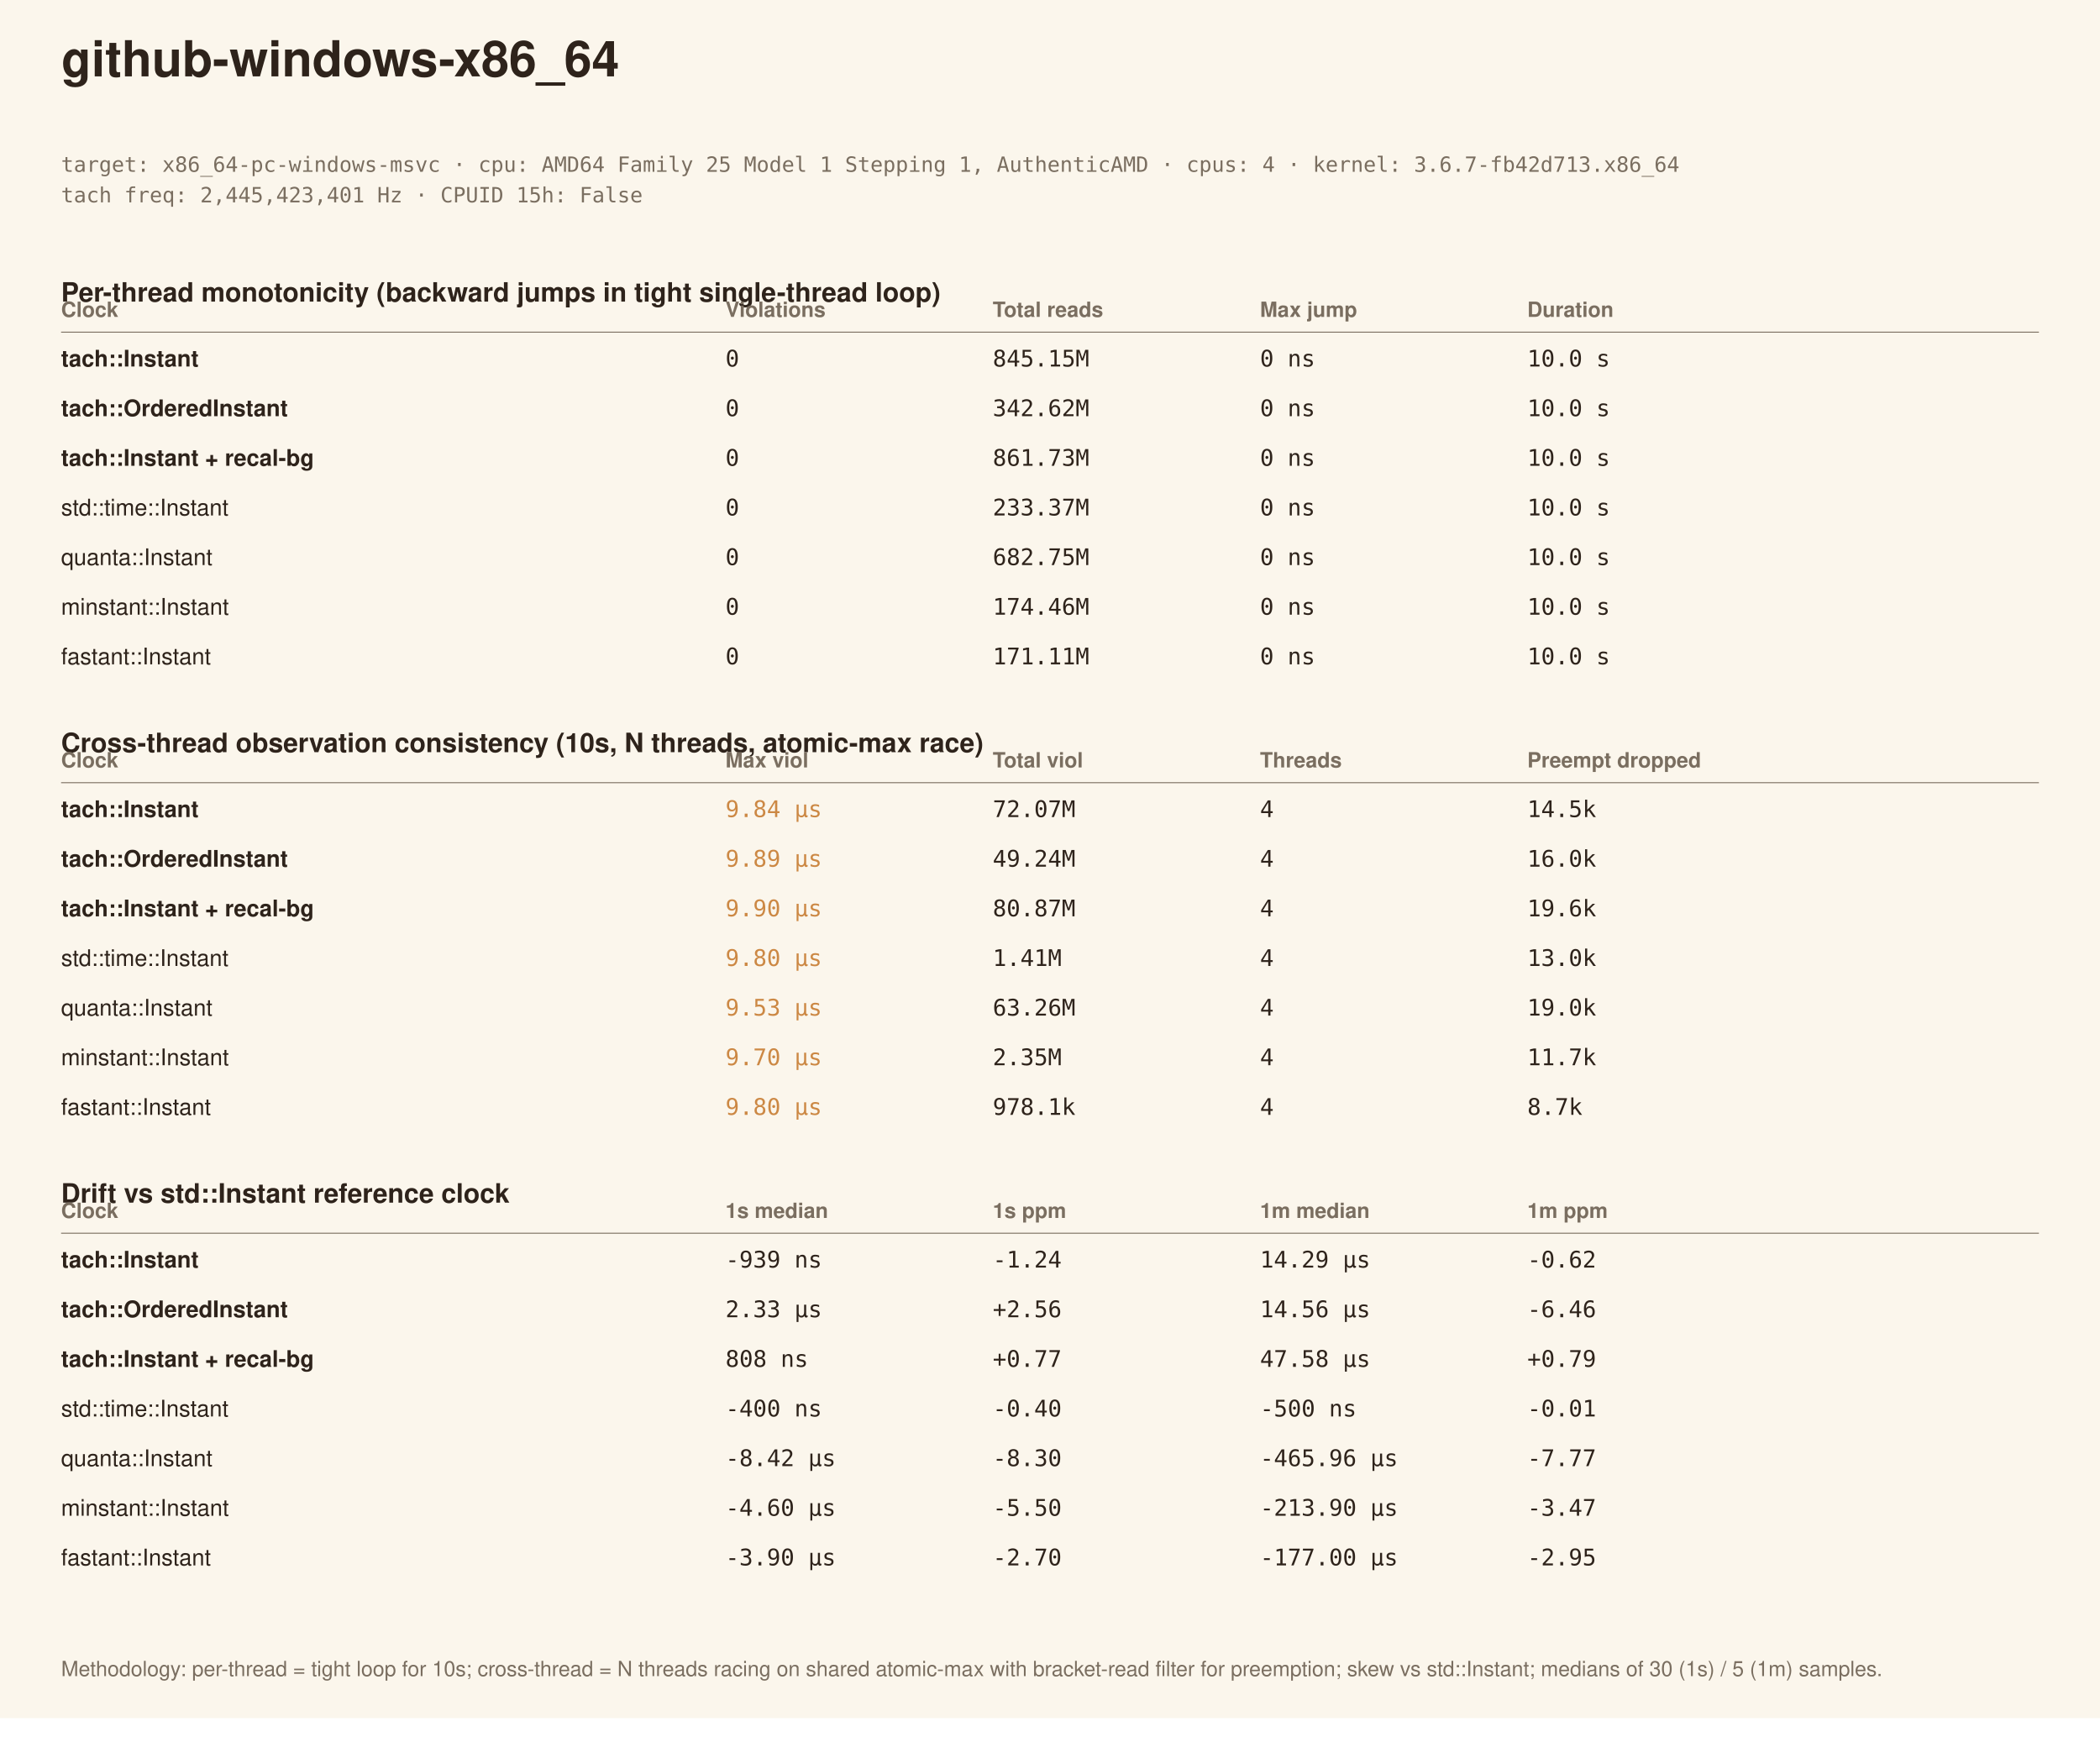
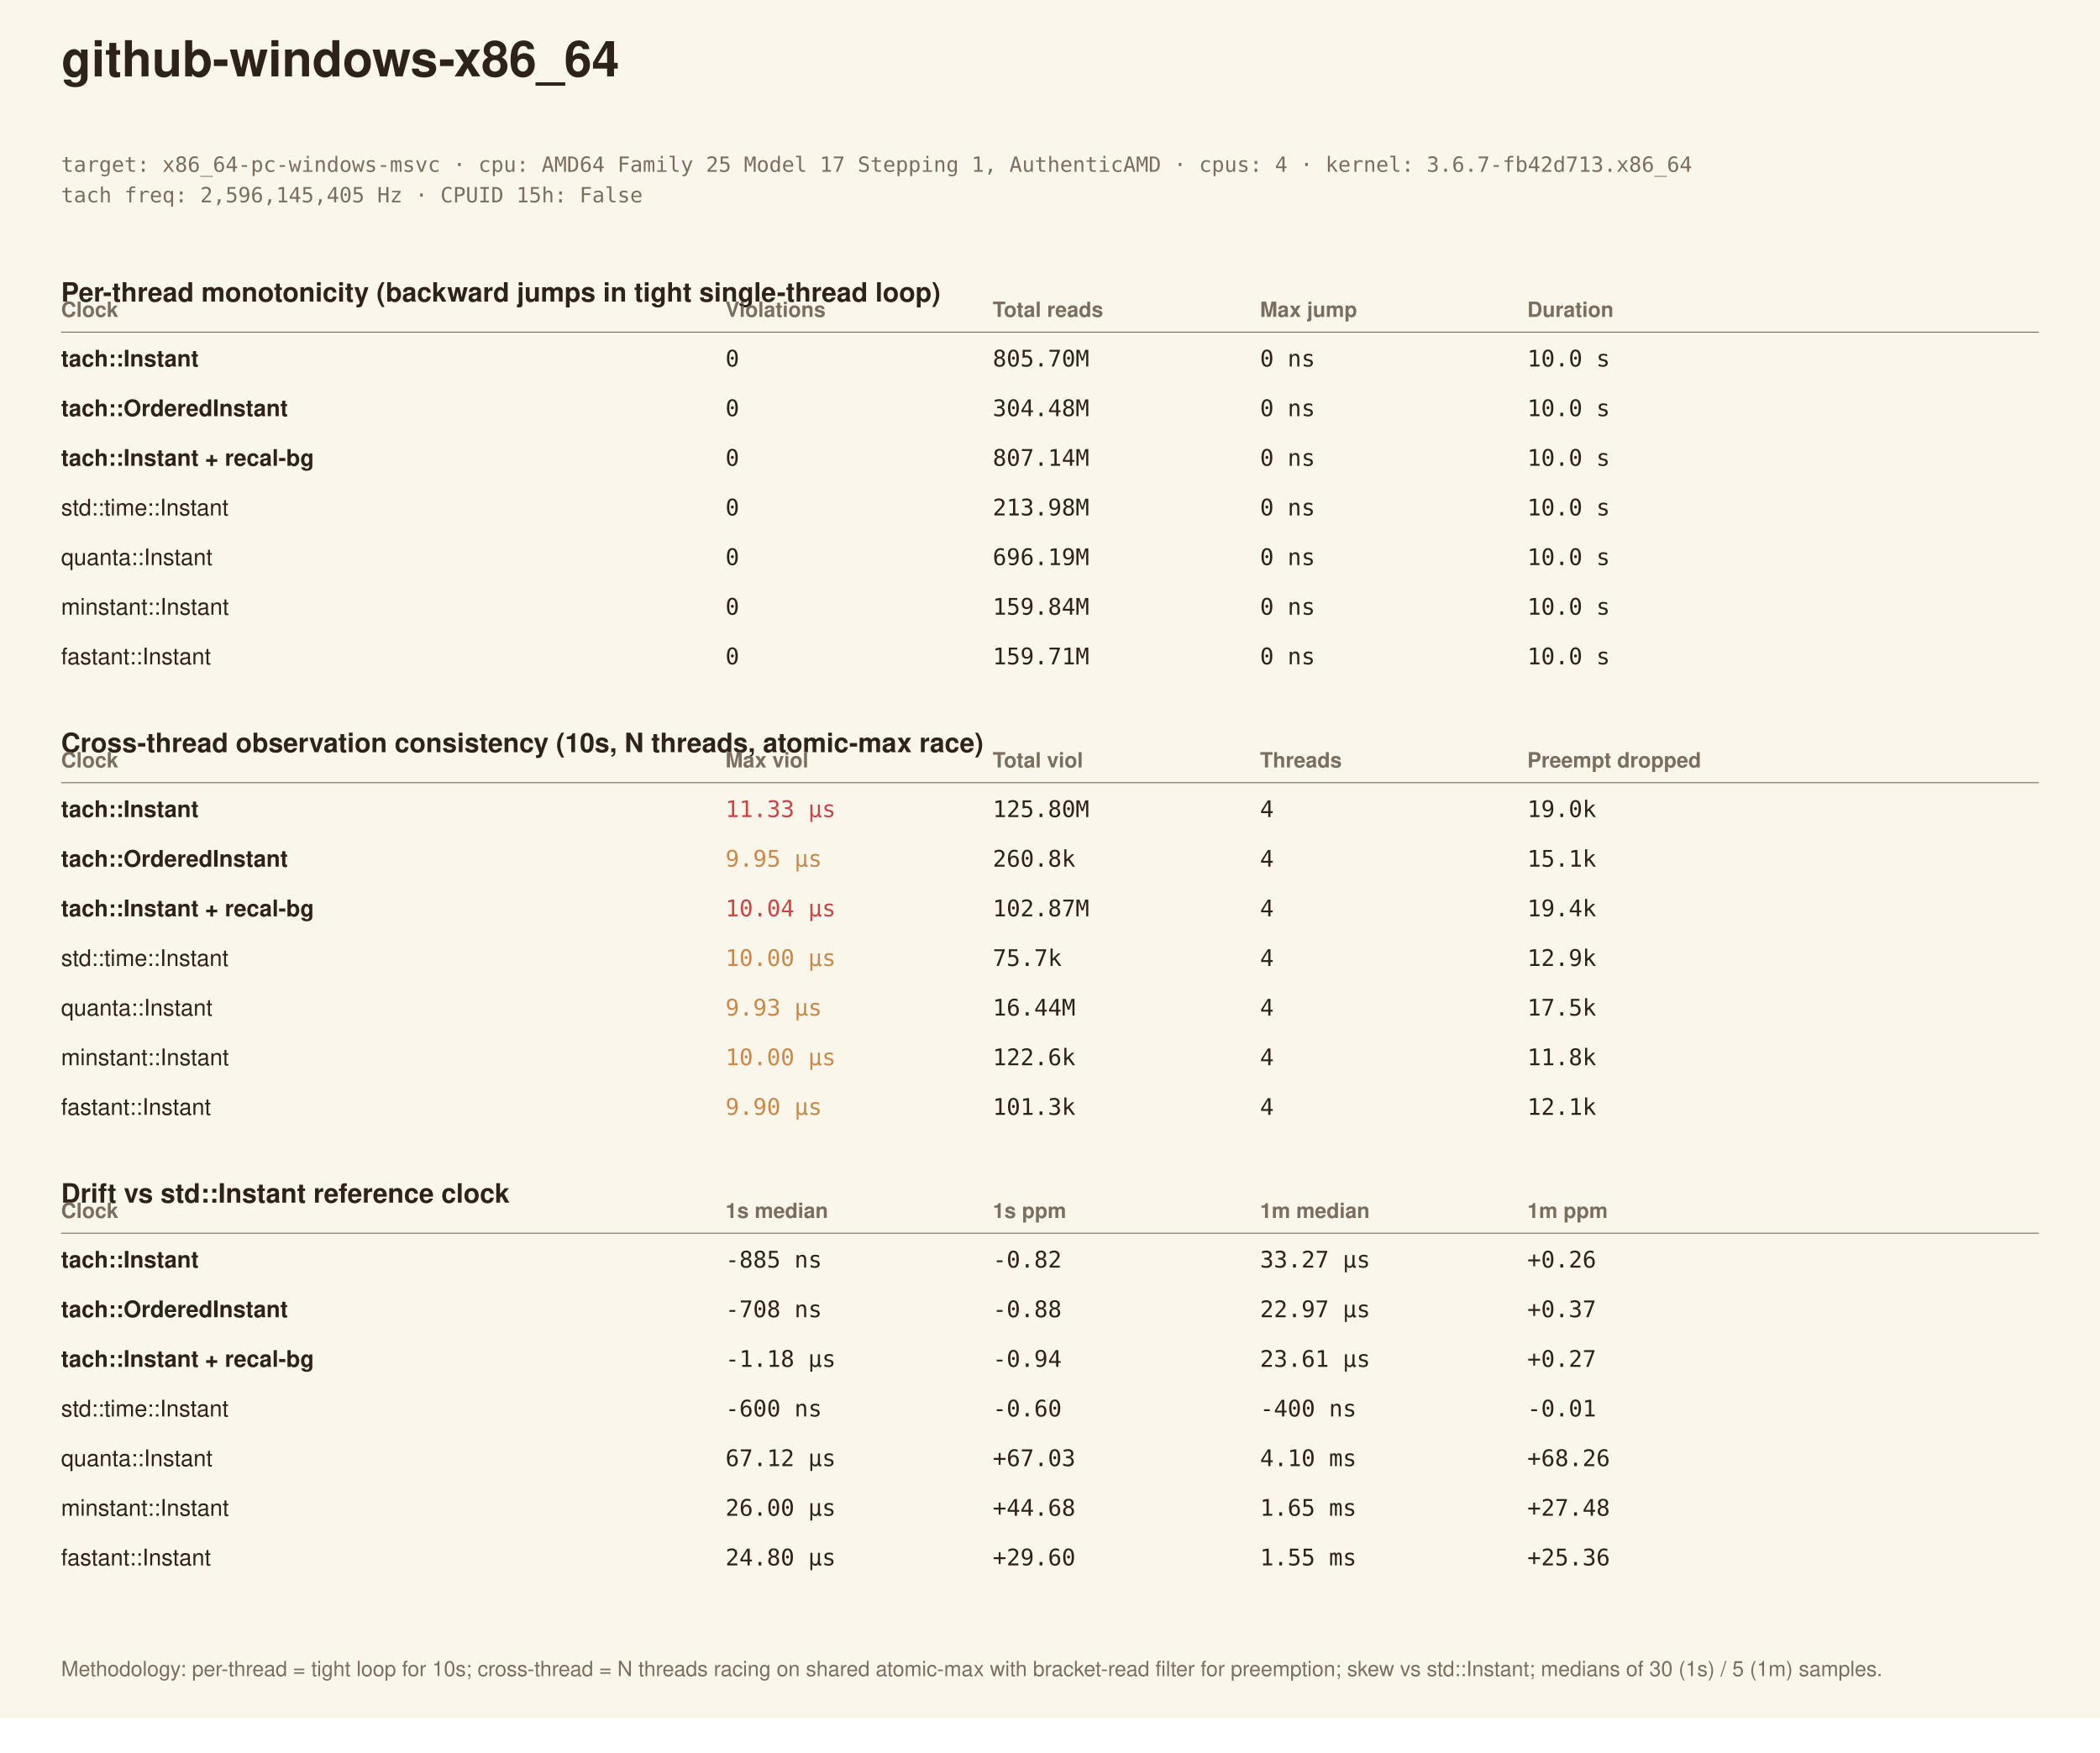
<svg xmlns="http://www.w3.org/2000/svg" viewBox="0 0 1100 918" width="1100" height="918">
  <rect width="1100" height="900" fill="#FBF6EC" />
  <text x="32" y="40" text-anchor="start" font-family="Avenir Next, Helvetica, Arial, sans-serif" font-size="26" font-weight="bold" fill="#2E231B">github-windows-x86_64</text>
-   <text x="32" y="90" text-anchor="start" font-family="monospace" font-size="11" fill="#7A6E60">target: x86_64-pc-windows-msvc  ·  cpu: AMD64 Family 25 Model 1 Stepping 1, AuthenticAMD  ·  cpus: 4  ·  kernel: 3.6.7-fb42d713.x86_64</text>
-   <text x="32" y="106" text-anchor="start" font-family="monospace" font-size="11" fill="#7A6E60">tach freq: 2,445,423,401 Hz  ·  CPUID 15h: False</text>
+   <text x="32" y="90" text-anchor="start" font-family="monospace" font-size="11" fill="#7A6E60">target: x86_64-pc-windows-msvc  ·  cpu: AMD64 Family 25 Model 17 Stepping 1, AuthenticAMD  ·  cpus: 4  ·  kernel: 3.6.7-fb42d713.x86_64</text>
+   <text x="32" y="106" text-anchor="start" font-family="monospace" font-size="11" fill="#7A6E60">tach freq: 2,596,145,405 Hz  ·  CPUID 15h: False</text>
  <text x="32" y="158" text-anchor="start" font-family="Avenir Next, Helvetica, Arial, sans-serif" font-size="14" font-weight="bold" fill="#2E231B">Per-thread monotonicity (backward jumps in tight single-thread loop)</text>
  <line x1="32" y1="174" x2="1068" y2="174" stroke="#7A6E60" stroke-width="0.5" />
  <text x="32" y="166" text-anchor="start" font-family="Avenir Next, Helvetica, Arial, sans-serif" font-size="11" font-weight="bold" fill="#7A6E60">Clock</text>
  <text x="380" y="166" text-anchor="start" font-family="Avenir Next, Helvetica, Arial, sans-serif" font-size="11" font-weight="bold" fill="#7A6E60">Violations</text>
  <text x="520" y="166" text-anchor="start" font-family="Avenir Next, Helvetica, Arial, sans-serif" font-size="11" font-weight="bold" fill="#7A6E60">Total reads</text>
  <text x="660" y="166" text-anchor="start" font-family="Avenir Next, Helvetica, Arial, sans-serif" font-size="11" font-weight="bold" fill="#7A6E60">Max jump</text>
  <text x="800" y="166" text-anchor="start" font-family="Avenir Next, Helvetica, Arial, sans-serif" font-size="11" font-weight="bold" fill="#7A6E60">Duration</text>
  <text x="32" y="192" text-anchor="start" font-family="Avenir Next, Helvetica, Arial, sans-serif" font-size="12" font-weight="bold" fill="#2E231B">tach::Instant</text>
  <text x="380" y="192" text-anchor="start" font-family="monospace" font-size="12" fill="#2E231B">0</text>
-   <text x="520" y="192" text-anchor="start" font-family="monospace" font-size="12" fill="#2E231B">845.15M</text>
+   <text x="520" y="192" text-anchor="start" font-family="monospace" font-size="12" fill="#2E231B">805.70M</text>
  <text x="660" y="192" text-anchor="start" font-family="monospace" font-size="12" fill="#2E231B">0 ns</text>
  <text x="800" y="192" text-anchor="start" font-family="monospace" font-size="12" fill="#2E231B">10.0 s</text>
  <text x="32" y="218" text-anchor="start" font-family="Avenir Next, Helvetica, Arial, sans-serif" font-size="12" font-weight="bold" fill="#2E231B">tach::OrderedInstant</text>
  <text x="380" y="218" text-anchor="start" font-family="monospace" font-size="12" fill="#2E231B">0</text>
-   <text x="520" y="218" text-anchor="start" font-family="monospace" font-size="12" fill="#2E231B">342.62M</text>
+   <text x="520" y="218" text-anchor="start" font-family="monospace" font-size="12" fill="#2E231B">304.48M</text>
  <text x="660" y="218" text-anchor="start" font-family="monospace" font-size="12" fill="#2E231B">0 ns</text>
  <text x="800" y="218" text-anchor="start" font-family="monospace" font-size="12" fill="#2E231B">10.0 s</text>
  <text x="32" y="244" text-anchor="start" font-family="Avenir Next, Helvetica, Arial, sans-serif" font-size="12" font-weight="bold" fill="#2E231B">tach::Instant + recal-bg</text>
  <text x="380" y="244" text-anchor="start" font-family="monospace" font-size="12" fill="#2E231B">0</text>
-   <text x="520" y="244" text-anchor="start" font-family="monospace" font-size="12" fill="#2E231B">861.73M</text>
+   <text x="520" y="244" text-anchor="start" font-family="monospace" font-size="12" fill="#2E231B">807.14M</text>
  <text x="660" y="244" text-anchor="start" font-family="monospace" font-size="12" fill="#2E231B">0 ns</text>
  <text x="800" y="244" text-anchor="start" font-family="monospace" font-size="12" fill="#2E231B">10.0 s</text>
  <text x="32" y="270" text-anchor="start" font-family="Avenir Next, Helvetica, Arial, sans-serif" font-size="12" fill="#2E231B">std::time::Instant</text>
  <text x="380" y="270" text-anchor="start" font-family="monospace" font-size="12" fill="#2E231B">0</text>
-   <text x="520" y="270" text-anchor="start" font-family="monospace" font-size="12" fill="#2E231B">233.37M</text>
+   <text x="520" y="270" text-anchor="start" font-family="monospace" font-size="12" fill="#2E231B">213.98M</text>
  <text x="660" y="270" text-anchor="start" font-family="monospace" font-size="12" fill="#2E231B">0 ns</text>
  <text x="800" y="270" text-anchor="start" font-family="monospace" font-size="12" fill="#2E231B">10.0 s</text>
  <text x="32" y="296" text-anchor="start" font-family="Avenir Next, Helvetica, Arial, sans-serif" font-size="12" fill="#2E231B">quanta::Instant</text>
  <text x="380" y="296" text-anchor="start" font-family="monospace" font-size="12" fill="#2E231B">0</text>
-   <text x="520" y="296" text-anchor="start" font-family="monospace" font-size="12" fill="#2E231B">682.75M</text>
+   <text x="520" y="296" text-anchor="start" font-family="monospace" font-size="12" fill="#2E231B">696.19M</text>
  <text x="660" y="296" text-anchor="start" font-family="monospace" font-size="12" fill="#2E231B">0 ns</text>
  <text x="800" y="296" text-anchor="start" font-family="monospace" font-size="12" fill="#2E231B">10.0 s</text>
  <text x="32" y="322" text-anchor="start" font-family="Avenir Next, Helvetica, Arial, sans-serif" font-size="12" fill="#2E231B">minstant::Instant</text>
  <text x="380" y="322" text-anchor="start" font-family="monospace" font-size="12" fill="#2E231B">0</text>
-   <text x="520" y="322" text-anchor="start" font-family="monospace" font-size="12" fill="#2E231B">174.46M</text>
+   <text x="520" y="322" text-anchor="start" font-family="monospace" font-size="12" fill="#2E231B">159.84M</text>
  <text x="660" y="322" text-anchor="start" font-family="monospace" font-size="12" fill="#2E231B">0 ns</text>
  <text x="800" y="322" text-anchor="start" font-family="monospace" font-size="12" fill="#2E231B">10.0 s</text>
  <text x="32" y="348" text-anchor="start" font-family="Avenir Next, Helvetica, Arial, sans-serif" font-size="12" fill="#2E231B">fastant::Instant</text>
  <text x="380" y="348" text-anchor="start" font-family="monospace" font-size="12" fill="#2E231B">0</text>
-   <text x="520" y="348" text-anchor="start" font-family="monospace" font-size="12" fill="#2E231B">171.11M</text>
+   <text x="520" y="348" text-anchor="start" font-family="monospace" font-size="12" fill="#2E231B">159.71M</text>
  <text x="660" y="348" text-anchor="start" font-family="monospace" font-size="12" fill="#2E231B">0 ns</text>
  <text x="800" y="348" text-anchor="start" font-family="monospace" font-size="12" fill="#2E231B">10.0 s</text>
  <text x="32" y="394" text-anchor="start" font-family="Avenir Next, Helvetica, Arial, sans-serif" font-size="14" font-weight="bold" fill="#2E231B">Cross-thread observation consistency (10s, N threads, atomic-max race)</text>
  <line x1="32" y1="410" x2="1068" y2="410" stroke="#7A6E60" stroke-width="0.5" />
  <text x="32" y="402" text-anchor="start" font-family="Avenir Next, Helvetica, Arial, sans-serif" font-size="11" font-weight="bold" fill="#7A6E60">Clock</text>
  <text x="380" y="402" text-anchor="start" font-family="Avenir Next, Helvetica, Arial, sans-serif" font-size="11" font-weight="bold" fill="#7A6E60">Max viol</text>
  <text x="520" y="402" text-anchor="start" font-family="Avenir Next, Helvetica, Arial, sans-serif" font-size="11" font-weight="bold" fill="#7A6E60">Total viol</text>
  <text x="660" y="402" text-anchor="start" font-family="Avenir Next, Helvetica, Arial, sans-serif" font-size="11" font-weight="bold" fill="#7A6E60">Threads</text>
  <text x="800" y="402" text-anchor="start" font-family="Avenir Next, Helvetica, Arial, sans-serif" font-size="11" font-weight="bold" fill="#7A6E60">Preempt dropped</text>
  <text x="32" y="428" text-anchor="start" font-family="Avenir Next, Helvetica, Arial, sans-serif" font-size="12" font-weight="bold" fill="#2E231B">tach::Instant</text>
-   <text x="380" y="428" text-anchor="start" font-family="monospace" font-size="12" fill="#cc8844">9.84 µs</text>
-   <text x="520" y="428" text-anchor="start" font-family="monospace" font-size="12" fill="#2E231B">72.07M</text>
+   <text x="380" y="428" text-anchor="start" font-family="monospace" font-size="12" fill="#cc4444">11.33 µs</text>
+   <text x="520" y="428" text-anchor="start" font-family="monospace" font-size="12" fill="#2E231B">125.80M</text>
  <text x="660" y="428" text-anchor="start" font-family="monospace" font-size="12" fill="#2E231B">4</text>
-   <text x="800" y="428" text-anchor="start" font-family="monospace" font-size="12" fill="#2E231B">14.5k</text>
+   <text x="800" y="428" text-anchor="start" font-family="monospace" font-size="12" fill="#2E231B">19.0k</text>
  <text x="32" y="454" text-anchor="start" font-family="Avenir Next, Helvetica, Arial, sans-serif" font-size="12" font-weight="bold" fill="#2E231B">tach::OrderedInstant</text>
-   <text x="380" y="454" text-anchor="start" font-family="monospace" font-size="12" fill="#cc8844">9.89 µs</text>
-   <text x="520" y="454" text-anchor="start" font-family="monospace" font-size="12" fill="#2E231B">49.24M</text>
+   <text x="380" y="454" text-anchor="start" font-family="monospace" font-size="12" fill="#cc8844">9.95 µs</text>
+   <text x="520" y="454" text-anchor="start" font-family="monospace" font-size="12" fill="#2E231B">260.8k</text>
  <text x="660" y="454" text-anchor="start" font-family="monospace" font-size="12" fill="#2E231B">4</text>
-   <text x="800" y="454" text-anchor="start" font-family="monospace" font-size="12" fill="#2E231B">16.0k</text>
+   <text x="800" y="454" text-anchor="start" font-family="monospace" font-size="12" fill="#2E231B">15.1k</text>
  <text x="32" y="480" text-anchor="start" font-family="Avenir Next, Helvetica, Arial, sans-serif" font-size="12" font-weight="bold" fill="#2E231B">tach::Instant + recal-bg</text>
-   <text x="380" y="480" text-anchor="start" font-family="monospace" font-size="12" fill="#cc8844">9.90 µs</text>
-   <text x="520" y="480" text-anchor="start" font-family="monospace" font-size="12" fill="#2E231B">80.87M</text>
+   <text x="380" y="480" text-anchor="start" font-family="monospace" font-size="12" fill="#cc4444">10.04 µs</text>
+   <text x="520" y="480" text-anchor="start" font-family="monospace" font-size="12" fill="#2E231B">102.87M</text>
  <text x="660" y="480" text-anchor="start" font-family="monospace" font-size="12" fill="#2E231B">4</text>
-   <text x="800" y="480" text-anchor="start" font-family="monospace" font-size="12" fill="#2E231B">19.6k</text>
+   <text x="800" y="480" text-anchor="start" font-family="monospace" font-size="12" fill="#2E231B">19.4k</text>
  <text x="32" y="506" text-anchor="start" font-family="Avenir Next, Helvetica, Arial, sans-serif" font-size="12" fill="#2E231B">std::time::Instant</text>
-   <text x="380" y="506" text-anchor="start" font-family="monospace" font-size="12" fill="#cc8844">9.80 µs</text>
-   <text x="520" y="506" text-anchor="start" font-family="monospace" font-size="12" fill="#2E231B">1.41M</text>
+   <text x="380" y="506" text-anchor="start" font-family="monospace" font-size="12" fill="#cc8844">10.00 µs</text>
+   <text x="520" y="506" text-anchor="start" font-family="monospace" font-size="12" fill="#2E231B">75.7k</text>
  <text x="660" y="506" text-anchor="start" font-family="monospace" font-size="12" fill="#2E231B">4</text>
-   <text x="800" y="506" text-anchor="start" font-family="monospace" font-size="12" fill="#2E231B">13.0k</text>
+   <text x="800" y="506" text-anchor="start" font-family="monospace" font-size="12" fill="#2E231B">12.9k</text>
  <text x="32" y="532" text-anchor="start" font-family="Avenir Next, Helvetica, Arial, sans-serif" font-size="12" fill="#2E231B">quanta::Instant</text>
-   <text x="380" y="532" text-anchor="start" font-family="monospace" font-size="12" fill="#cc8844">9.53 µs</text>
-   <text x="520" y="532" text-anchor="start" font-family="monospace" font-size="12" fill="#2E231B">63.26M</text>
+   <text x="380" y="532" text-anchor="start" font-family="monospace" font-size="12" fill="#cc8844">9.93 µs</text>
+   <text x="520" y="532" text-anchor="start" font-family="monospace" font-size="12" fill="#2E231B">16.44M</text>
  <text x="660" y="532" text-anchor="start" font-family="monospace" font-size="12" fill="#2E231B">4</text>
-   <text x="800" y="532" text-anchor="start" font-family="monospace" font-size="12" fill="#2E231B">19.0k</text>
+   <text x="800" y="532" text-anchor="start" font-family="monospace" font-size="12" fill="#2E231B">17.5k</text>
  <text x="32" y="558" text-anchor="start" font-family="Avenir Next, Helvetica, Arial, sans-serif" font-size="12" fill="#2E231B">minstant::Instant</text>
-   <text x="380" y="558" text-anchor="start" font-family="monospace" font-size="12" fill="#cc8844">9.70 µs</text>
-   <text x="520" y="558" text-anchor="start" font-family="monospace" font-size="12" fill="#2E231B">2.35M</text>
+   <text x="380" y="558" text-anchor="start" font-family="monospace" font-size="12" fill="#cc8844">10.00 µs</text>
+   <text x="520" y="558" text-anchor="start" font-family="monospace" font-size="12" fill="#2E231B">122.6k</text>
  <text x="660" y="558" text-anchor="start" font-family="monospace" font-size="12" fill="#2E231B">4</text>
-   <text x="800" y="558" text-anchor="start" font-family="monospace" font-size="12" fill="#2E231B">11.7k</text>
+   <text x="800" y="558" text-anchor="start" font-family="monospace" font-size="12" fill="#2E231B">11.8k</text>
  <text x="32" y="584" text-anchor="start" font-family="Avenir Next, Helvetica, Arial, sans-serif" font-size="12" fill="#2E231B">fastant::Instant</text>
-   <text x="380" y="584" text-anchor="start" font-family="monospace" font-size="12" fill="#cc8844">9.80 µs</text>
-   <text x="520" y="584" text-anchor="start" font-family="monospace" font-size="12" fill="#2E231B">978.1k</text>
+   <text x="380" y="584" text-anchor="start" font-family="monospace" font-size="12" fill="#cc8844">9.90 µs</text>
+   <text x="520" y="584" text-anchor="start" font-family="monospace" font-size="12" fill="#2E231B">101.3k</text>
  <text x="660" y="584" text-anchor="start" font-family="monospace" font-size="12" fill="#2E231B">4</text>
-   <text x="800" y="584" text-anchor="start" font-family="monospace" font-size="12" fill="#2E231B">8.7k</text>
+   <text x="800" y="584" text-anchor="start" font-family="monospace" font-size="12" fill="#2E231B">12.1k</text>
  <text x="32" y="630" text-anchor="start" font-family="Avenir Next, Helvetica, Arial, sans-serif" font-size="14" font-weight="bold" fill="#2E231B">Drift vs std::Instant reference clock</text>
  <line x1="32" y1="646" x2="1068" y2="646" stroke="#7A6E60" stroke-width="0.5" />
  <text x="32" y="638" text-anchor="start" font-family="Avenir Next, Helvetica, Arial, sans-serif" font-size="11" font-weight="bold" fill="#7A6E60">Clock</text>
  <text x="380" y="638" text-anchor="start" font-family="Avenir Next, Helvetica, Arial, sans-serif" font-size="11" font-weight="bold" fill="#7A6E60">1s median</text>
  <text x="520" y="638" text-anchor="start" font-family="Avenir Next, Helvetica, Arial, sans-serif" font-size="11" font-weight="bold" fill="#7A6E60">1s ppm</text>
  <text x="660" y="638" text-anchor="start" font-family="Avenir Next, Helvetica, Arial, sans-serif" font-size="11" font-weight="bold" fill="#7A6E60">1m median</text>
  <text x="800" y="638" text-anchor="start" font-family="Avenir Next, Helvetica, Arial, sans-serif" font-size="11" font-weight="bold" fill="#7A6E60">1m ppm</text>
  <text x="32" y="664" text-anchor="start" font-family="Avenir Next, Helvetica, Arial, sans-serif" font-size="12" font-weight="bold" fill="#2E231B">tach::Instant</text>
-   <text x="380" y="664" text-anchor="start" font-family="monospace" font-size="12" fill="#2E231B">-939 ns</text>
-   <text x="520" y="664" text-anchor="start" font-family="monospace" font-size="12" fill="#2E231B">-1.24</text>
-   <text x="660" y="664" text-anchor="start" font-family="monospace" font-size="12" fill="#2E231B">14.29 µs</text>
-   <text x="800" y="664" text-anchor="start" font-family="monospace" font-size="12" fill="#2E231B">-0.62</text>
+   <text x="380" y="664" text-anchor="start" font-family="monospace" font-size="12" fill="#2E231B">-885 ns</text>
+   <text x="520" y="664" text-anchor="start" font-family="monospace" font-size="12" fill="#2E231B">-0.82</text>
+   <text x="660" y="664" text-anchor="start" font-family="monospace" font-size="12" fill="#2E231B">33.27 µs</text>
+   <text x="800" y="664" text-anchor="start" font-family="monospace" font-size="12" fill="#2E231B">+0.26</text>
  <text x="32" y="690" text-anchor="start" font-family="Avenir Next, Helvetica, Arial, sans-serif" font-size="12" font-weight="bold" fill="#2E231B">tach::OrderedInstant</text>
-   <text x="380" y="690" text-anchor="start" font-family="monospace" font-size="12" fill="#2E231B">2.33 µs</text>
-   <text x="520" y="690" text-anchor="start" font-family="monospace" font-size="12" fill="#2E231B">+2.56</text>
-   <text x="660" y="690" text-anchor="start" font-family="monospace" font-size="12" fill="#2E231B">14.56 µs</text>
-   <text x="800" y="690" text-anchor="start" font-family="monospace" font-size="12" fill="#2E231B">-6.46</text>
+   <text x="380" y="690" text-anchor="start" font-family="monospace" font-size="12" fill="#2E231B">-708 ns</text>
+   <text x="520" y="690" text-anchor="start" font-family="monospace" font-size="12" fill="#2E231B">-0.88</text>
+   <text x="660" y="690" text-anchor="start" font-family="monospace" font-size="12" fill="#2E231B">22.97 µs</text>
+   <text x="800" y="690" text-anchor="start" font-family="monospace" font-size="12" fill="#2E231B">+0.37</text>
  <text x="32" y="716" text-anchor="start" font-family="Avenir Next, Helvetica, Arial, sans-serif" font-size="12" font-weight="bold" fill="#2E231B">tach::Instant + recal-bg</text>
-   <text x="380" y="716" text-anchor="start" font-family="monospace" font-size="12" fill="#2E231B">808 ns</text>
-   <text x="520" y="716" text-anchor="start" font-family="monospace" font-size="12" fill="#2E231B">+0.77</text>
-   <text x="660" y="716" text-anchor="start" font-family="monospace" font-size="12" fill="#2E231B">47.58 µs</text>
-   <text x="800" y="716" text-anchor="start" font-family="monospace" font-size="12" fill="#2E231B">+0.79</text>
+   <text x="380" y="716" text-anchor="start" font-family="monospace" font-size="12" fill="#2E231B">-1.18 µs</text>
+   <text x="520" y="716" text-anchor="start" font-family="monospace" font-size="12" fill="#2E231B">-0.94</text>
+   <text x="660" y="716" text-anchor="start" font-family="monospace" font-size="12" fill="#2E231B">23.61 µs</text>
+   <text x="800" y="716" text-anchor="start" font-family="monospace" font-size="12" fill="#2E231B">+0.27</text>
  <text x="32" y="742" text-anchor="start" font-family="Avenir Next, Helvetica, Arial, sans-serif" font-size="12" fill="#2E231B">std::time::Instant</text>
-   <text x="380" y="742" text-anchor="start" font-family="monospace" font-size="12" fill="#2E231B">-400 ns</text>
-   <text x="520" y="742" text-anchor="start" font-family="monospace" font-size="12" fill="#2E231B">-0.40</text>
-   <text x="660" y="742" text-anchor="start" font-family="monospace" font-size="12" fill="#2E231B">-500 ns</text>
+   <text x="380" y="742" text-anchor="start" font-family="monospace" font-size="12" fill="#2E231B">-600 ns</text>
+   <text x="520" y="742" text-anchor="start" font-family="monospace" font-size="12" fill="#2E231B">-0.60</text>
+   <text x="660" y="742" text-anchor="start" font-family="monospace" font-size="12" fill="#2E231B">-400 ns</text>
  <text x="800" y="742" text-anchor="start" font-family="monospace" font-size="12" fill="#2E231B">-0.01</text>
  <text x="32" y="768" text-anchor="start" font-family="Avenir Next, Helvetica, Arial, sans-serif" font-size="12" fill="#2E231B">quanta::Instant</text>
-   <text x="380" y="768" text-anchor="start" font-family="monospace" font-size="12" fill="#2E231B">-8.42 µs</text>
-   <text x="520" y="768" text-anchor="start" font-family="monospace" font-size="12" fill="#2E231B">-8.30</text>
-   <text x="660" y="768" text-anchor="start" font-family="monospace" font-size="12" fill="#2E231B">-465.96 µs</text>
-   <text x="800" y="768" text-anchor="start" font-family="monospace" font-size="12" fill="#2E231B">-7.77</text>
+   <text x="380" y="768" text-anchor="start" font-family="monospace" font-size="12" fill="#2E231B">67.12 µs</text>
+   <text x="520" y="768" text-anchor="start" font-family="monospace" font-size="12" fill="#2E231B">+67.03</text>
+   <text x="660" y="768" text-anchor="start" font-family="monospace" font-size="12" fill="#2E231B">4.10 ms</text>
+   <text x="800" y="768" text-anchor="start" font-family="monospace" font-size="12" fill="#2E231B">+68.26</text>
  <text x="32" y="794" text-anchor="start" font-family="Avenir Next, Helvetica, Arial, sans-serif" font-size="12" fill="#2E231B">minstant::Instant</text>
-   <text x="380" y="794" text-anchor="start" font-family="monospace" font-size="12" fill="#2E231B">-4.60 µs</text>
-   <text x="520" y="794" text-anchor="start" font-family="monospace" font-size="12" fill="#2E231B">-5.50</text>
-   <text x="660" y="794" text-anchor="start" font-family="monospace" font-size="12" fill="#2E231B">-213.90 µs</text>
-   <text x="800" y="794" text-anchor="start" font-family="monospace" font-size="12" fill="#2E231B">-3.47</text>
+   <text x="380" y="794" text-anchor="start" font-family="monospace" font-size="12" fill="#2E231B">26.00 µs</text>
+   <text x="520" y="794" text-anchor="start" font-family="monospace" font-size="12" fill="#2E231B">+44.68</text>
+   <text x="660" y="794" text-anchor="start" font-family="monospace" font-size="12" fill="#2E231B">1.65 ms</text>
+   <text x="800" y="794" text-anchor="start" font-family="monospace" font-size="12" fill="#2E231B">+27.48</text>
  <text x="32" y="820" text-anchor="start" font-family="Avenir Next, Helvetica, Arial, sans-serif" font-size="12" fill="#2E231B">fastant::Instant</text>
-   <text x="380" y="820" text-anchor="start" font-family="monospace" font-size="12" fill="#2E231B">-3.90 µs</text>
-   <text x="520" y="820" text-anchor="start" font-family="monospace" font-size="12" fill="#2E231B">-2.70</text>
-   <text x="660" y="820" text-anchor="start" font-family="monospace" font-size="12" fill="#2E231B">-177.00 µs</text>
-   <text x="800" y="820" text-anchor="start" font-family="monospace" font-size="12" fill="#2E231B">-2.95</text>
+   <text x="380" y="820" text-anchor="start" font-family="monospace" font-size="12" fill="#2E231B">24.80 µs</text>
+   <text x="520" y="820" text-anchor="start" font-family="monospace" font-size="12" fill="#2E231B">+29.60</text>
+   <text x="660" y="820" text-anchor="start" font-family="monospace" font-size="12" fill="#2E231B">1.55 ms</text>
+   <text x="800" y="820" text-anchor="start" font-family="monospace" font-size="12" fill="#2E231B">+25.36</text>
  <text x="32" y="878" text-anchor="start" font-family="Avenir Next, Helvetica, Arial, sans-serif" font-size="11" fill="#7A6E60">Methodology: per-thread = tight loop for 10s; cross-thread = N threads racing on shared atomic-max with bracket-read filter for preemption; skew vs std::Instant; medians of 30 (1s) / 5 (1m) samples.</text>
</svg>
